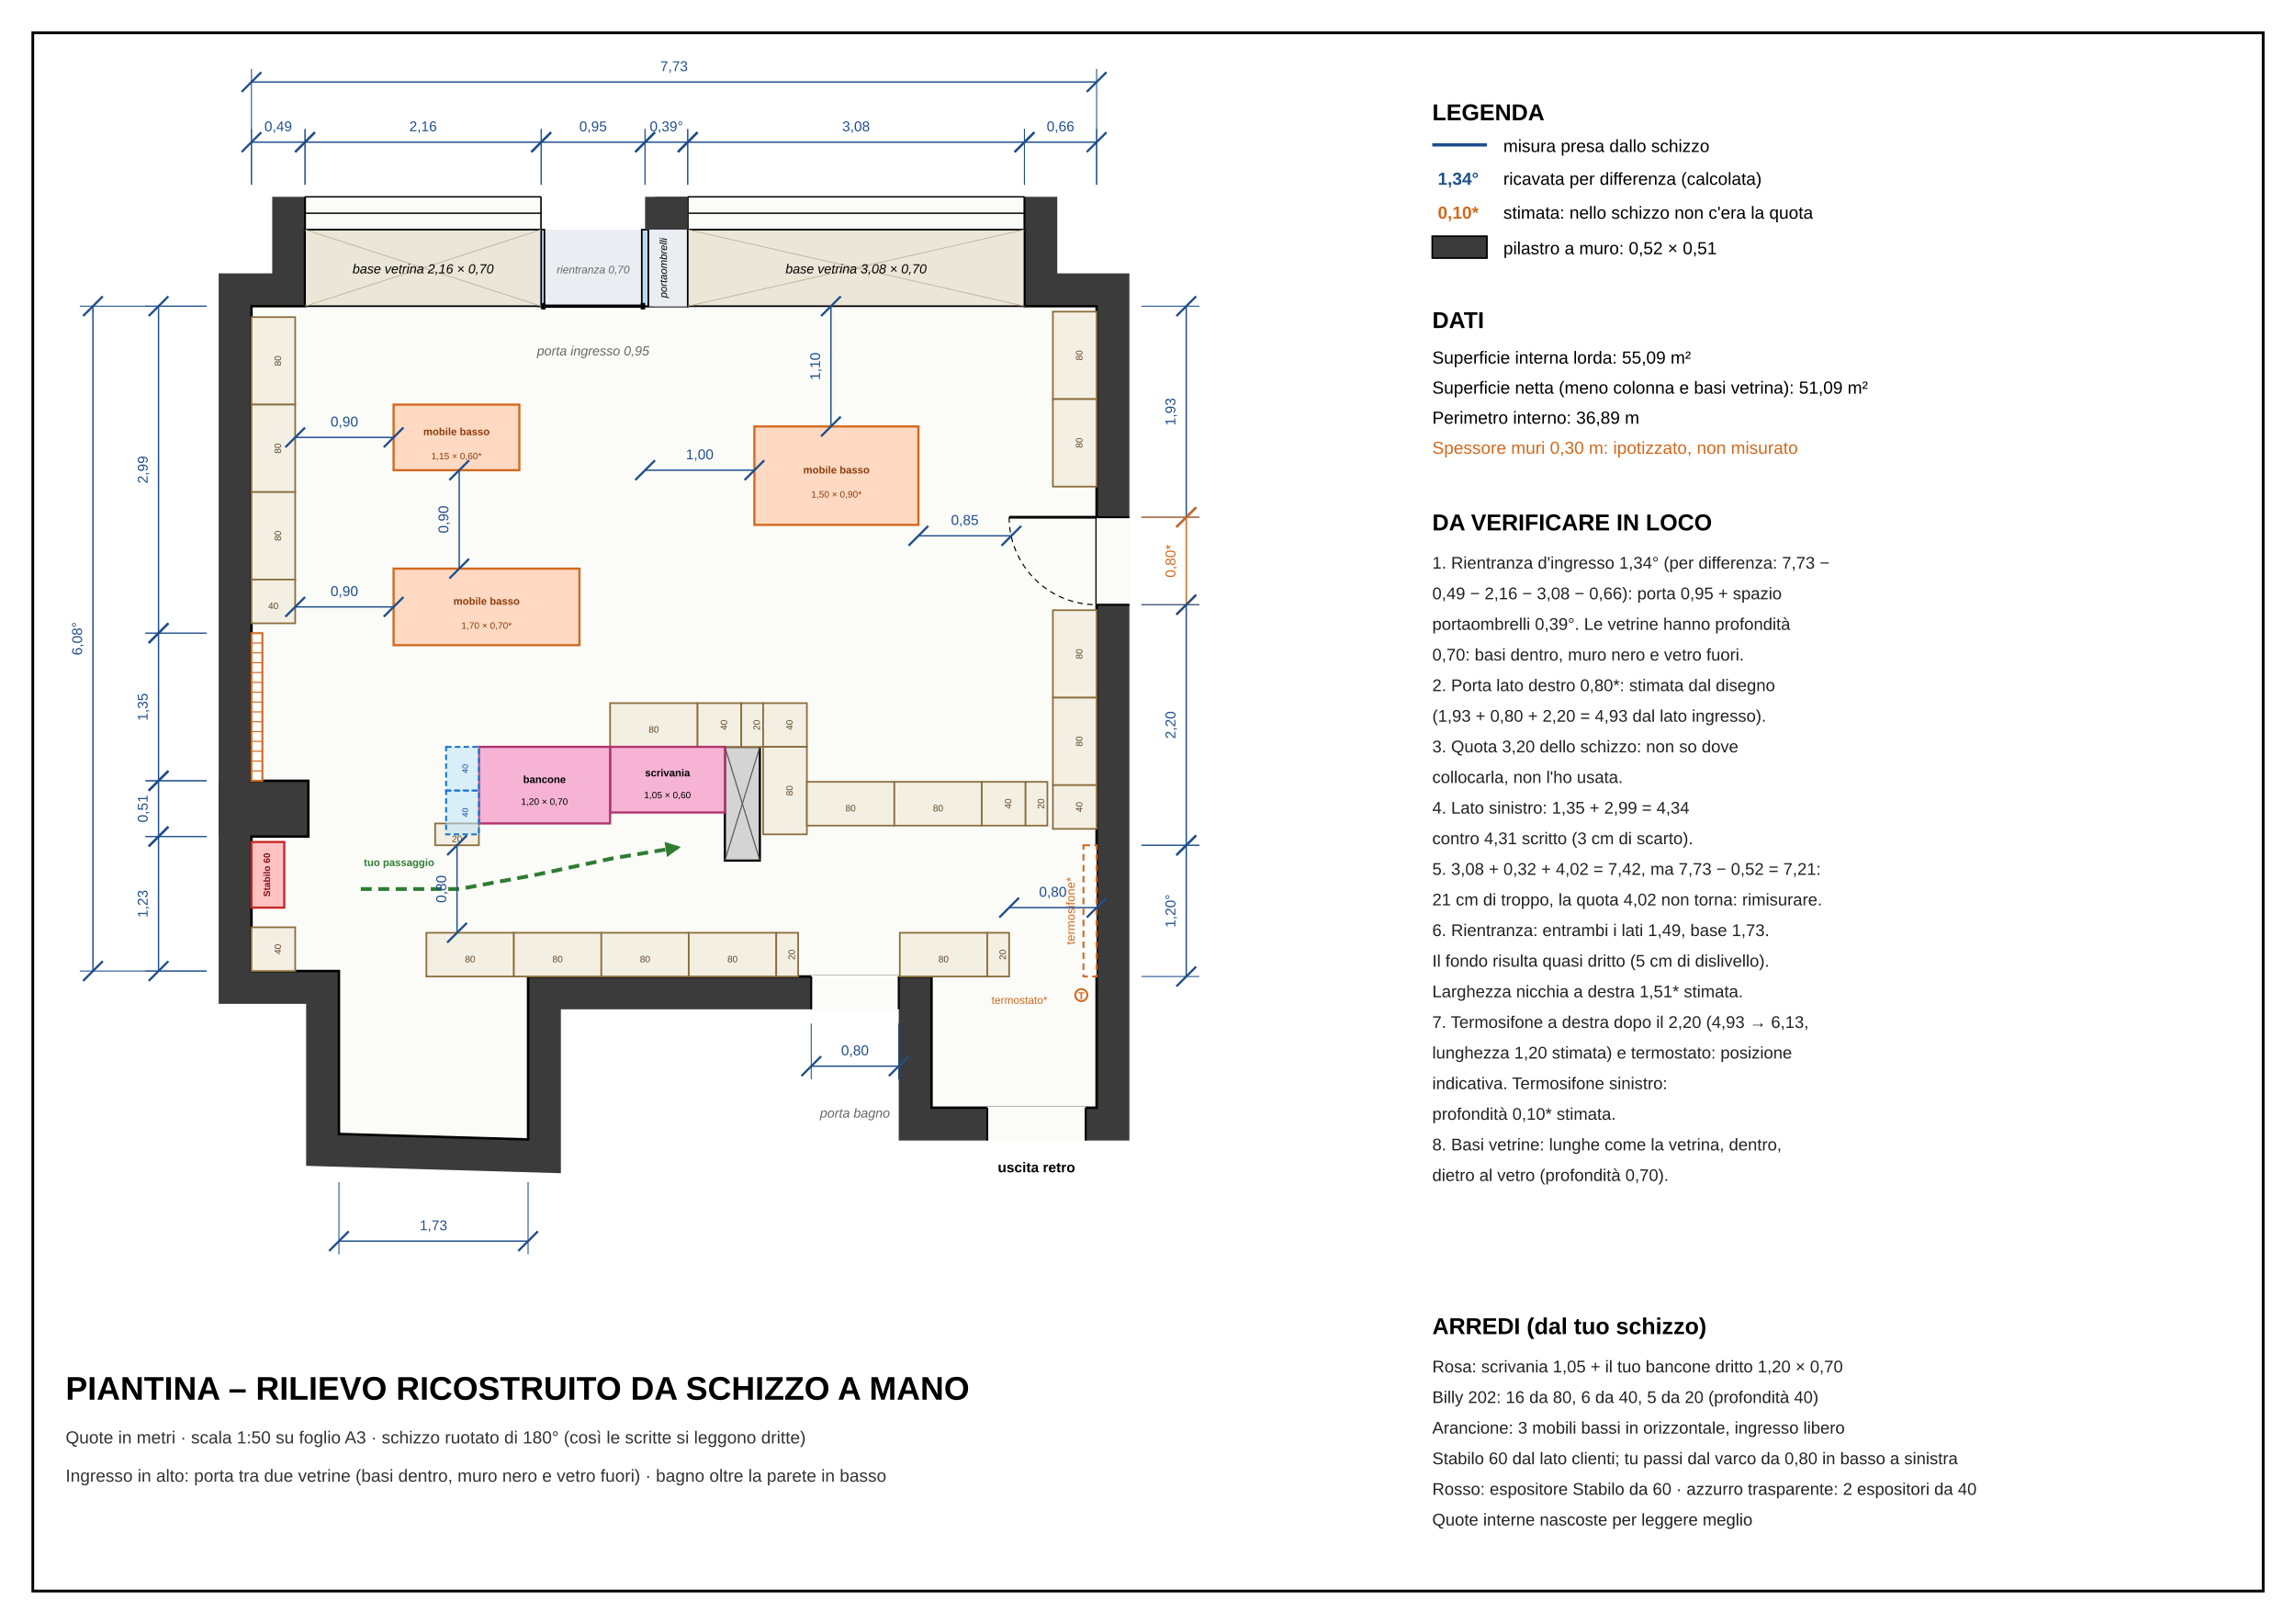
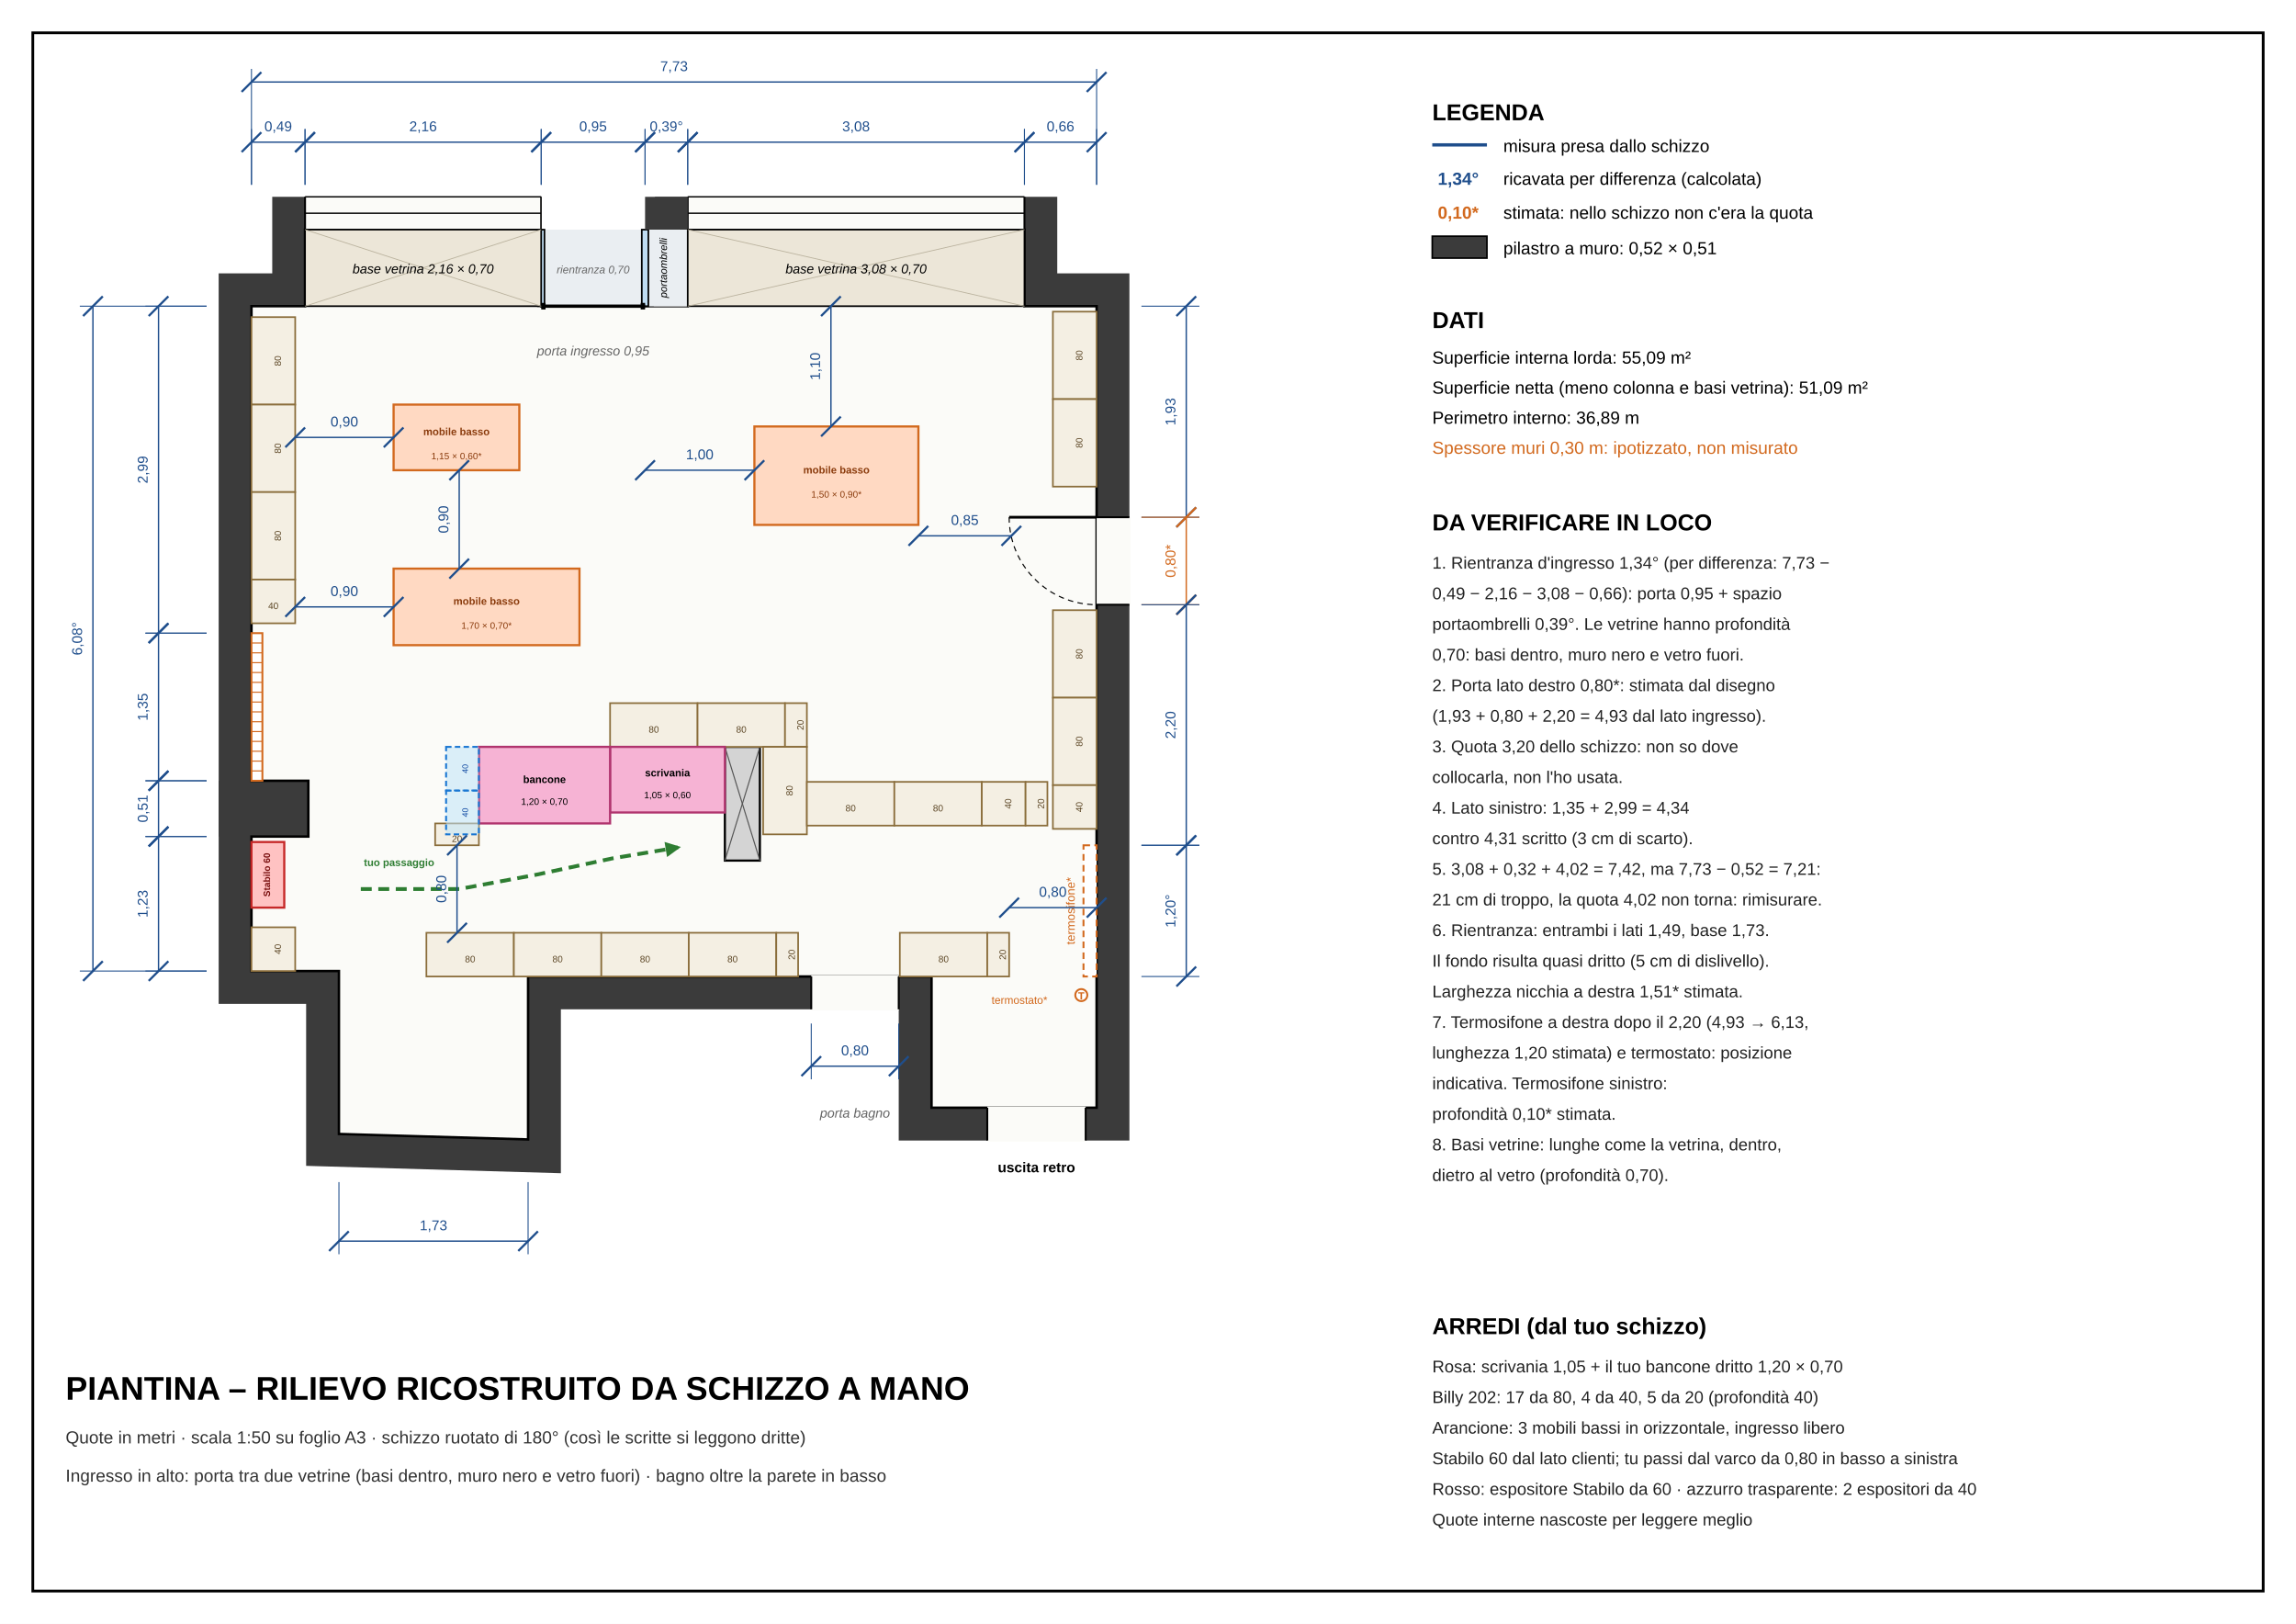
<svg xmlns="http://www.w3.org/2000/svg" width="420mm" height="297mm" viewBox="0 0 420 297" font-family="Arial, Helvetica, sans-serif">
  <defs>
    <pattern id="hatch" width="1.6" height="1.6" patternUnits="userSpaceOnUse" patternTransform="rotate(45)">
      <line x1="0" y1="0" x2="0" y2="1.6" stroke="#777" stroke-width="0.25" />
    </pattern>
  </defs>
  <rect width="420" height="297" fill="#ffffff" />
  <rect x="6" y="6" width="408" height="285" fill="none" stroke="#000" stroke-width="0.5" />
  <polygon points="46.00,56.00 55.80,56.00 55.80,42.00 99.00,42.00 99.00,56.00 125.80,56.00 125.80,42.00 187.40,42.00 187.40,56.00 200.60,56.00 200.60,202.60 170.40,202.60 170.40,178.60 96.60,178.60 96.60,208.40 62.00,207.40 62.00,177.60 46.00,177.60 46.00,153.00 56.40,153.00 56.40,142.80 46.00,142.80" fill="none" stroke="#3b3b3b" stroke-width="12.00" stroke-linejoin="miter" stroke-miterlimit="10" />
  <polygon points="46.00,56.00 55.80,56.00 55.80,42.00 99.00,42.00 99.00,56.00 125.80,56.00 125.80,42.00 187.40,42.00 187.40,56.00 200.60,56.00 200.60,202.60 170.40,202.60 170.40,178.60 96.60,178.60 96.60,208.40 62.00,207.40 62.00,177.60 46.00,177.60 46.00,153.00 56.40,153.00 56.40,142.80 46.00,142.80" fill="#fbfbf8" stroke="none" />
  <rect x="40.00" y="142.80" width="16.40" height="10.20" fill="#3b3b3b" stroke="none" stroke-width="0.25" />
  <polygon points="46.00,56.00 55.80,56.00 55.80,42.00 99.00,42.00 99.00,56.00 125.80,56.00 125.80,42.00 187.40,42.00 187.40,56.00 200.60,56.00 200.60,202.60 170.40,202.60 170.40,178.60 96.60,178.60 96.60,208.40 62.00,207.40 62.00,177.60 46.00,177.60 46.00,153.00 56.40,153.00 56.40,142.80 46.00,142.80" fill="none" stroke="#000" stroke-width="0.45" stroke-linejoin="miter" />
  <rect x="55.80" y="35.80" width="43.20" height="6.40" fill="#fbfbf8" stroke="none" stroke-width="0.25" />
  <line x1="55.80" y1="36.00" x2="55.80" y2="42.00" stroke="#000" stroke-width="0.35" />
  <line x1="99.00" y1="36.00" x2="99.00" y2="42.00" stroke="#000" stroke-width="0.35" />
  <line x1="55.80" y1="36.00" x2="99.00" y2="36.00" stroke="#000" stroke-width="0.25" />
  <line x1="55.80" y1="39.00" x2="99.00" y2="39.00" stroke="#000" stroke-width="0.25" />
  <line x1="55.80" y1="42.00" x2="99.00" y2="42.00" stroke="#000" stroke-width="0.25" />
  <rect x="125.80" y="35.80" width="61.60" height="6.40" fill="#fbfbf8" stroke="none" stroke-width="0.25" />
  <line x1="125.80" y1="36.00" x2="125.80" y2="42.00" stroke="#000" stroke-width="0.35" />
  <line x1="187.40" y1="36.00" x2="187.40" y2="42.00" stroke="#000" stroke-width="0.35" />
  <line x1="125.80" y1="36.00" x2="187.40" y2="36.00" stroke="#000" stroke-width="0.25" />
  <line x1="125.80" y1="39.00" x2="187.40" y2="39.00" stroke="#000" stroke-width="0.25" />
  <line x1="125.80" y1="42.00" x2="187.40" y2="42.00" stroke="#000" stroke-width="0.25" />
  <rect x="99.00" y="42.00" width="6.20" height="14.00" fill="#fbfbf8" stroke="none" stroke-width="0.25" />
  <rect x="99.10" y="35.80" width="6.30" height="6.30" fill="#ffffff" stroke="none" stroke-width="0.25" />
  <rect x="119.60" y="42.00" width="6.20" height="14.00" fill="#fbfbf8" stroke="none" stroke-width="0.25" />
  <rect x="99.00" y="49.80" width="26.80" height="6.20" fill="#fbfbf8" stroke="none" stroke-width="0.25" />
  <line x1="99.00" y1="50.00" x2="99.00" y2="56.00" stroke="#000" stroke-width="0.35" />
  <line x1="125.80" y1="50.00" x2="125.80" y2="56.00" stroke="#000" stroke-width="0.35" />
  <rect x="99.00" y="42.00" width="26.80" height="14.00" fill="#eaeef2" stroke="none" stroke-width="0.25" />
  <rect x="98.40" y="42.00" width="1.20" height="14.00" fill="#bfdcf2" stroke="#000" stroke-width="0.3" />
  <rect x="117.40" y="42.00" width="1.20" height="14.00" fill="#bfdcf2" stroke="#000" stroke-width="0.3" />
  <line x1="99.00" y1="56.00" x2="118.00" y2="56.00" stroke="#000" stroke-width="0.6" />
  <rect x="99.00" y="55.40" width="0.80" height="1.20" fill="#000" stroke="none" stroke-width="0.25" />
  <rect x="117.20" y="55.40" width="0.80" height="1.20" fill="#000" stroke="none" stroke-width="0.25" />
  <rect x="118.00" y="36.00" width="7.80" height="6.00" fill="#3b3b3b" stroke="none" stroke-width="0.25" />
  <rect x="200.60" y="94.60" width="6.20" height="16.00" fill="#fbfbf8" stroke="none" stroke-width="0.25" />
  <line x1="200.60" y1="94.60" x2="206.60" y2="94.60" stroke="#000" stroke-width="0.35" />
  <line x1="200.60" y1="110.60" x2="206.60" y2="110.60" stroke="#000" stroke-width="0.35" />
  <line x1="200.60" y1="94.60" x2="184.60" y2="94.60" stroke="#000" stroke-width="0.5" />
  <path d="M 184.60 94.60 A 16.00 16.00 0 0 0 200.60 110.60" fill="none" stroke="#000" stroke-width="0.2" stroke-dasharray="1 0.8" />
  <rect x="148.40" y="178.40" width="16.00" height="6.40" fill="#fbfbf8" stroke="none" stroke-width="0.25" />
  <line x1="148.40" y1="178.60" x2="148.40" y2="184.60" stroke="#000" stroke-width="0.35" />
  <line x1="164.40" y1="178.60" x2="164.40" y2="184.60" stroke="#000" stroke-width="0.35" />
  <rect x="180.60" y="202.40" width="18.00" height="6.40" fill="#fbfbf8" stroke="none" stroke-width="0.25" />
  <line x1="180.60" y1="202.60" x2="180.60" y2="208.60" stroke="#000" stroke-width="0.35" />
  <line x1="198.60" y1="202.60" x2="198.60" y2="208.60" stroke="#000" stroke-width="0.35" />
  <rect x="180.60" y="202.40" width="18.00" height="6.40" fill="none" stroke="none" stroke-width="0.25" />
  <rect x="55.80" y="42.00" width="43.20" height="14.00" fill="#ece6d8" stroke="#000" stroke-width="0.3" />
  <line x1="55.80" y1="42.00" x2="99.00" y2="56.00" stroke="#bbb39f" stroke-width="0.15" />
  <line x1="55.80" y1="56.00" x2="99.00" y2="42.00" stroke="#bbb39f" stroke-width="0.15" />
  <rect x="125.80" y="42.00" width="61.60" height="14.00" fill="#ece6d8" stroke="#000" stroke-width="0.3" />
  <line x1="125.80" y1="42.00" x2="187.40" y2="56.00" stroke="#bbb39f" stroke-width="0.15" />
  <line x1="125.80" y1="56.00" x2="187.40" y2="42.00" stroke="#bbb39f" stroke-width="0.15" />
  <rect x="132.60" y="136.60" width="6.40" height="20.80" fill="#d4d4d4" stroke="#000" stroke-width="0.4" />
  <line x1="132.60" y1="136.60" x2="139.00" y2="157.40" stroke="#555" stroke-width="0.2" />
  <line x1="139.00" y1="136.60" x2="132.60" y2="157.40" stroke="#555" stroke-width="0.2" />
  <rect x="46.00" y="115.80" width="2.00" height="27.00" fill="#fff" stroke="#d2691e" stroke-width="0.35" />
  <line x1="46.00" y1="117.60" x2="48.00" y2="117.60" stroke="#d2691e" stroke-width="0.2" />
  <line x1="46.00" y1="119.40" x2="48.00" y2="119.40" stroke="#d2691e" stroke-width="0.2" />
  <line x1="46.00" y1="121.20" x2="48.00" y2="121.20" stroke="#d2691e" stroke-width="0.2" />
  <line x1="46.00" y1="123.00" x2="48.00" y2="123.00" stroke="#d2691e" stroke-width="0.2" />
  <line x1="46.00" y1="124.80" x2="48.00" y2="124.80" stroke="#d2691e" stroke-width="0.2" />
  <line x1="46.00" y1="126.60" x2="48.00" y2="126.60" stroke="#d2691e" stroke-width="0.2" />
  <line x1="46.00" y1="128.40" x2="48.00" y2="128.40" stroke="#d2691e" stroke-width="0.2" />
  <line x1="46.00" y1="130.20" x2="48.00" y2="130.20" stroke="#d2691e" stroke-width="0.2" />
  <line x1="46.00" y1="132.00" x2="48.00" y2="132.00" stroke="#d2691e" stroke-width="0.2" />
  <line x1="46.00" y1="133.80" x2="48.00" y2="133.80" stroke="#d2691e" stroke-width="0.2" />
  <line x1="46.00" y1="135.60" x2="48.00" y2="135.60" stroke="#d2691e" stroke-width="0.2" />
  <line x1="46.00" y1="137.40" x2="48.00" y2="137.40" stroke="#d2691e" stroke-width="0.2" />
  <line x1="46.00" y1="139.20" x2="48.00" y2="139.20" stroke="#d2691e" stroke-width="0.2" />
  <line x1="46.00" y1="141.00" x2="48.00" y2="141.00" stroke="#d2691e" stroke-width="0.2" />
  <rect x="198.20" y="154.60" width="2.40" height="24.00" fill="#fff" stroke="#d2691e" stroke-width="0.35" stroke-dasharray="1.2 0.8" />
  <text x="196.60" y="166.60" font-size="2.2" fill="#d2691e" text-anchor="middle" font-weight="normal" font-style="normal" transform="rotate(-90 196.60 166.60)">termosifone*</text>
  <circle cx="197.80" cy="182.00" r="1.1" fill="#fff" stroke="#d2691e" stroke-width="0.35" />
  <text x="197.80" y="182.80" font-size="1.9" fill="#d2691e" text-anchor="middle" font-weight="bold">T</text>
  <text x="191.60" y="183.60" font-size="2.0" fill="#d2691e" text-anchor="end" font-weight="normal" font-style="normal">termostato*</text>
  <text x="77.40" y="50.00" font-size="2.4" fill="#000" text-anchor="middle" font-weight="normal" font-style="italic">base vetrina 2,16 × 0,70</text>
  <text x="156.60" y="50.00" font-size="2.4" fill="#000" text-anchor="middle" font-weight="normal" font-style="italic">base vetrina 3,08 × 0,70</text>
  <text x="108.50" y="65.00" font-size="2.4" fill="#666666" text-anchor="middle" font-weight="normal" font-style="italic">porta ingresso 0,95</text>
  <text x="108.50" y="50.00" font-size="2.0" fill="#666666" text-anchor="middle" font-weight="normal" font-style="italic">rientranza 0,70</text>
  <text x="122.00" y="49.00" font-size="1.9" fill="#000" text-anchor="middle" font-weight="normal" font-style="italic" transform="rotate(-90 122.00 49.00)">portaombrelli</text>
  <text x="156.40" y="204.40" font-size="2.4" fill="#666666" text-anchor="middle" font-weight="normal" font-style="italic">porta bagno</text>
  <text x="189.60" y="214.40" font-size="2.6" fill="#000" text-anchor="middle" font-weight="bold" font-style="normal">uscita retro</text>
  <rect x="46.00" y="58.00" width="8.00" height="16.00" fill="#f4efe3" stroke="#8a6d3b" stroke-width="0.3" />
  <text x="51.40" y="66.00" font-size="1.7" fill="#5b4524" text-anchor="middle" font-weight="normal" font-style="normal" transform="rotate(-90 51.40 66.00)">80</text>
  <rect x="46.00" y="74.00" width="8.00" height="16.00" fill="#f4efe3" stroke="#8a6d3b" stroke-width="0.3" />
  <text x="51.40" y="82.00" font-size="1.7" fill="#5b4524" text-anchor="middle" font-weight="normal" font-style="normal" transform="rotate(-90 51.40 82.00)">80</text>
  <rect x="46.00" y="90.00" width="8.00" height="16.00" fill="#f4efe3" stroke="#8a6d3b" stroke-width="0.3" />
  <text x="51.40" y="98.00" font-size="1.7" fill="#5b4524" text-anchor="middle" font-weight="normal" font-style="normal" transform="rotate(-90 51.40 98.00)">80</text>
  <rect x="46.00" y="106.00" width="8.00" height="8.00" fill="#f4efe3" stroke="#8a6d3b" stroke-width="0.3" />
  <text x="50.00" y="111.40" font-size="1.7" fill="#5b4524" text-anchor="middle" font-weight="normal" font-style="normal">40</text>
  <rect x="46.00" y="169.60" width="8.00" height="8.00" fill="#f4efe3" stroke="#8a6d3b" stroke-width="0.3" />
  <text x="51.40" y="173.60" font-size="1.7" fill="#5b4524" text-anchor="middle" font-weight="normal" font-style="normal" transform="rotate(-90 51.40 173.60)">40</text>
  <rect x="78.00" y="170.60" width="16.00" height="8.00" fill="#f4efe3" stroke="#8a6d3b" stroke-width="0.3" />
  <text x="86.00" y="176.00" font-size="1.7" fill="#5b4524" text-anchor="middle" font-weight="normal" font-style="normal">80</text>
  <rect x="94.00" y="170.60" width="16.00" height="8.00" fill="#f4efe3" stroke="#8a6d3b" stroke-width="0.3" />
  <text x="102.00" y="176.00" font-size="1.7" fill="#5b4524" text-anchor="middle" font-weight="normal" font-style="normal">80</text>
  <rect x="110.00" y="170.60" width="16.00" height="8.00" fill="#f4efe3" stroke="#8a6d3b" stroke-width="0.3" />
  <text x="118.00" y="176.00" font-size="1.7" fill="#5b4524" text-anchor="middle" font-weight="normal" font-style="normal">80</text>
  <rect x="126.00" y="170.60" width="16.00" height="8.00" fill="#f4efe3" stroke="#8a6d3b" stroke-width="0.3" />
  <text x="134.00" y="176.00" font-size="1.7" fill="#5b4524" text-anchor="middle" font-weight="normal" font-style="normal">80</text>
  <rect x="142.00" y="170.60" width="4.00" height="8.00" fill="#f4efe3" stroke="#8a6d3b" stroke-width="0.3" />
  <text x="145.40" y="174.60" font-size="1.7" fill="#5b4524" text-anchor="middle" font-weight="normal" font-style="normal" transform="rotate(-90 145.40 174.60)">20</text>
  <rect x="164.60" y="170.60" width="16.00" height="8.00" fill="#f4efe3" stroke="#8a6d3b" stroke-width="0.3" />
  <text x="172.60" y="176.00" font-size="1.7" fill="#5b4524" text-anchor="middle" font-weight="normal" font-style="normal">80</text>
  <rect x="180.60" y="170.60" width="4.00" height="8.00" fill="#f4efe3" stroke="#8a6d3b" stroke-width="0.3" />
  <text x="184.00" y="174.60" font-size="1.7" fill="#5b4524" text-anchor="middle" font-weight="normal" font-style="normal" transform="rotate(-90 184.00 174.60)">20</text>
  <line x1="184.60" y1="166.00" x2="200.60" y2="166.00" stroke="#1f4e8c" stroke-width="0.25" />
  <line x1="182.80" y1="167.80" x2="186.40" y2="164.20" stroke="#1f4e8c" stroke-width="0.4" />
  <line x1="198.80" y1="167.80" x2="202.40" y2="164.20" stroke="#1f4e8c" stroke-width="0.4" />
  <text x="192.60" y="164.00" font-size="2.6" fill="#1f4e8c" text-anchor="middle" font-weight="normal" font-style="normal">0,80</text>
  <rect x="192.60" y="57.00" width="8.00" height="16.00" fill="#f4efe3" stroke="#8a6d3b" stroke-width="0.3" />
  <text x="198.00" y="65.00" font-size="1.7" fill="#5b4524" text-anchor="middle" font-weight="normal" font-style="normal" transform="rotate(-90 198.00 65.00)">80</text>
  <rect x="192.60" y="73.00" width="8.00" height="16.00" fill="#f4efe3" stroke="#8a6d3b" stroke-width="0.3" />
  <text x="198.00" y="81.00" font-size="1.7" fill="#5b4524" text-anchor="middle" font-weight="normal" font-style="normal" transform="rotate(-90 198.00 81.00)">80</text>
  <rect x="192.60" y="111.60" width="8.00" height="16.00" fill="#f4efe3" stroke="#8a6d3b" stroke-width="0.3" />
  <text x="198.00" y="119.60" font-size="1.7" fill="#5b4524" text-anchor="middle" font-weight="normal" font-style="normal" transform="rotate(-90 198.00 119.60)">80</text>
  <rect x="192.60" y="127.60" width="8.00" height="16.00" fill="#f4efe3" stroke="#8a6d3b" stroke-width="0.3" />
  <text x="198.00" y="135.60" font-size="1.7" fill="#5b4524" text-anchor="middle" font-weight="normal" font-style="normal" transform="rotate(-90 198.00 135.60)">80</text>
  <rect x="192.60" y="143.60" width="8.00" height="8.00" fill="#f4efe3" stroke="#8a6d3b" stroke-width="0.3" />
  <text x="198.00" y="147.60" font-size="1.7" fill="#5b4524" text-anchor="middle" font-weight="normal" font-style="normal" transform="rotate(-90 198.00 147.60)">40</text>
  <rect x="111.60" y="128.60" width="16.00" height="8.00" fill="#f4efe3" stroke="#8a6d3b" stroke-width="0.3" />
  <text x="119.60" y="134.00" font-size="1.7" fill="#5b4524" text-anchor="middle" font-weight="normal" font-style="normal">80</text>
-   <rect x="127.60" y="128.60" width="8.00" height="8.00" fill="#f4efe3" stroke="#8a6d3b" stroke-width="0.3" />
-   <text x="133.00" y="132.60" font-size="1.7" fill="#5b4524" text-anchor="middle" font-weight="normal" font-style="normal" transform="rotate(-90 133.00 132.60)">40</text>
-   <rect x="135.60" y="128.60" width="4.00" height="8.00" fill="#f4efe3" stroke="#8a6d3b" stroke-width="0.3" />
-   <text x="139.00" y="132.60" font-size="1.7" fill="#5b4524" text-anchor="middle" font-weight="normal" font-style="normal" transform="rotate(-90 139.00 132.60)">20</text>
-   <rect x="139.60" y="128.60" width="8.00" height="8.00" fill="#f4efe3" stroke="#8a6d3b" stroke-width="0.3" />
-   <text x="145.00" y="132.60" font-size="1.7" fill="#5b4524" text-anchor="middle" font-weight="normal" font-style="normal" transform="rotate(-90 145.00 132.60)">40</text>
+   <rect x="127.60" y="128.60" width="16.00" height="8.00" fill="#f4efe3" stroke="#8a6d3b" stroke-width="0.3" />
+   <text x="135.60" y="134.00" font-size="1.7" fill="#5b4524" text-anchor="middle" font-weight="normal" font-style="normal">80</text>
+   <rect x="143.60" y="128.60" width="4.00" height="8.00" fill="#f4efe3" stroke="#8a6d3b" stroke-width="0.3" />
+   <text x="147.00" y="132.60" font-size="1.7" fill="#5b4524" text-anchor="middle" font-weight="normal" font-style="normal" transform="rotate(-90 147.00 132.60)">20</text>
  <rect x="139.60" y="136.60" width="8.00" height="16.00" fill="#f4efe3" stroke="#8a6d3b" stroke-width="0.3" />
  <text x="145.00" y="144.60" font-size="1.7" fill="#5b4524" text-anchor="middle" font-weight="normal" font-style="normal" transform="rotate(-90 145.00 144.60)">80</text>
  <rect x="147.60" y="143.00" width="16.00" height="8.00" fill="#f4efe3" stroke="#8a6d3b" stroke-width="0.3" />
  <text x="155.60" y="148.40" font-size="1.7" fill="#5b4524" text-anchor="middle" font-weight="normal" font-style="normal">80</text>
  <rect x="163.60" y="143.00" width="16.00" height="8.00" fill="#f4efe3" stroke="#8a6d3b" stroke-width="0.3" />
  <text x="171.60" y="148.40" font-size="1.7" fill="#5b4524" text-anchor="middle" font-weight="normal" font-style="normal">80</text>
  <rect x="179.60" y="143.00" width="8.00" height="8.00" fill="#f4efe3" stroke="#8a6d3b" stroke-width="0.3" />
  <text x="185.00" y="147.00" font-size="1.7" fill="#5b4524" text-anchor="middle" font-weight="normal" font-style="normal" transform="rotate(-90 185.00 147.00)">40</text>
  <rect x="187.60" y="143.00" width="4.00" height="8.00" fill="#f4efe3" stroke="#8a6d3b" stroke-width="0.3" />
  <text x="191.00" y="147.00" font-size="1.7" fill="#5b4524" text-anchor="middle" font-weight="normal" font-style="normal" transform="rotate(-90 191.00 147.00)">20</text>
  <rect x="111.60" y="136.60" width="21.00" height="12.00" fill="#f6b3d4" stroke="#b0346e" stroke-width="0.4" />
  <text x="122.10" y="142.00" font-size="1.9" fill="#000" text-anchor="middle" font-weight="bold" font-style="normal">scrivania</text>
  <text x="122.10" y="146.00" font-size="1.7" fill="#000" text-anchor="middle" font-weight="normal" font-style="normal">1,05 × 0,60</text>
  <rect x="87.60" y="136.60" width="24.00" height="14.00" fill="#f6b3d4" stroke="#b0346e" stroke-width="0.4" />
  <text x="99.60" y="143.20" font-size="1.9" fill="#000" text-anchor="middle" font-weight="bold" font-style="normal">bancone</text>
  <text x="99.60" y="147.20" font-size="1.7" fill="#000" text-anchor="middle" font-weight="normal" font-style="normal">1,20 × 0,70</text>
  <rect x="79.60" y="150.60" width="8.00" height="4.00" fill="#f4efe3" stroke="#8a6d3b" stroke-width="0.3" />
  <text x="83.60" y="154.00" font-size="1.7" fill="#5b4524" text-anchor="middle" font-weight="normal" font-style="normal">20</text>
  <rect x="81.60" y="136.60" width="6.00" height="8.00" fill="#bfe3f7" fill-opacity="0.55" stroke="#1976d2" stroke-width="0.35" stroke-dasharray="1 0.6" />
  <text x="85.60" y="140.60" font-size="1.5" fill="#0d47a1" text-anchor="middle" font-weight="normal" font-style="normal" transform="rotate(-90 85.60 140.60)">40</text>
  <rect x="81.60" y="144.60" width="6.00" height="8.00" fill="#bfe3f7" fill-opacity="0.55" stroke="#1976d2" stroke-width="0.35" stroke-dasharray="1 0.6" />
  <text x="85.60" y="148.60" font-size="1.5" fill="#0d47a1" text-anchor="middle" font-weight="normal" font-style="normal" transform="rotate(-90 85.60 148.60)">40</text>
  <defs>
    <marker id="arw" markerWidth="4" markerHeight="4" refX="3.2" refY="2" orient="auto">
      <path d="M0,0 L4,2 L0,4 z" fill="#2e7d32" />
    </marker>
  </defs>
  <polyline points="66.00,162.60 84.00,162.60 98.00,160.00 112.00,157.00 124.00,155.00" fill="none" stroke="#2e7d32" stroke-width="0.7" stroke-dasharray="2 1.2" marker-end="url(#arw)" />
  <text x="73.00" y="158.40" font-size="1.9" fill="#2e7d32" text-anchor="middle" font-weight="bold" font-style="normal">tuo passaggio</text>
  <line x1="83.60" y1="154.60" x2="83.60" y2="170.60" stroke="#1f4e8c" stroke-width="0.25" />
  <line x1="81.80" y1="156.40" x2="85.40" y2="152.80" stroke="#1f4e8c" stroke-width="0.4" />
  <line x1="81.80" y1="172.40" x2="85.40" y2="168.80" stroke="#1f4e8c" stroke-width="0.4" />
  <text x="81.60" y="162.60" font-size="2.6" fill="#1f4e8c" text-anchor="middle" font-weight="normal" font-style="normal" transform="rotate(-90 81.60 162.60)">0,80</text>
  <rect x="72.00" y="74.00" width="23.00" height="12.00" fill="#ffd9c2" stroke="#d2691e" stroke-width="0.4" />
  <text x="83.50" y="79.60" font-size="1.9" fill="#8a3b0c" text-anchor="middle" font-weight="bold" font-style="normal">mobile basso</text>
  <text x="83.50" y="84.00" font-size="1.7" fill="#8a3b0c" text-anchor="middle" font-weight="normal" font-style="normal">1,15 × 0,60*</text>
  <rect x="72.00" y="104.00" width="34.00" height="14.00" fill="#ffd9c2" stroke="#d2691e" stroke-width="0.4" />
  <text x="89.00" y="110.60" font-size="1.9" fill="#8a3b0c" text-anchor="middle" font-weight="bold" font-style="normal">mobile basso</text>
  <text x="89.00" y="115.00" font-size="1.7" fill="#8a3b0c" text-anchor="middle" font-weight="normal" font-style="normal">1,70 × 0,70*</text>
  <rect x="138.00" y="78.00" width="30.00" height="18.00" fill="#ffd9c2" stroke="#d2691e" stroke-width="0.4" />
  <text x="153.00" y="86.60" font-size="1.9" fill="#8a3b0c" text-anchor="middle" font-weight="bold" font-style="normal">mobile basso</text>
  <text x="153.00" y="91.00" font-size="1.7" fill="#8a3b0c" text-anchor="middle" font-weight="normal" font-style="normal">1,50 × 0,90*</text>
  <line x1="54.00" y1="80.00" x2="72.00" y2="80.00" stroke="#1f4e8c" stroke-width="0.25" />
  <line x1="52.20" y1="81.80" x2="55.80" y2="78.20" stroke="#1f4e8c" stroke-width="0.4" />
  <line x1="70.20" y1="81.80" x2="73.80" y2="78.20" stroke="#1f4e8c" stroke-width="0.4" />
  <text x="63.00" y="78.00" font-size="2.6" fill="#1f4e8c" text-anchor="middle" font-weight="normal" font-style="normal">0,90</text>
  <line x1="84.00" y1="86.00" x2="84.00" y2="104.00" stroke="#1f4e8c" stroke-width="0.25" />
  <line x1="82.20" y1="87.80" x2="85.80" y2="84.20" stroke="#1f4e8c" stroke-width="0.4" />
  <line x1="82.20" y1="105.80" x2="85.80" y2="102.20" stroke="#1f4e8c" stroke-width="0.4" />
  <text x="82.00" y="95.00" font-size="2.6" fill="#1f4e8c" text-anchor="middle" font-weight="normal" font-style="normal" transform="rotate(-90 82.00 95.00)">0,90</text>
  <line x1="54.00" y1="111.00" x2="72.00" y2="111.00" stroke="#1f4e8c" stroke-width="0.25" />
  <line x1="52.20" y1="112.80" x2="55.80" y2="109.20" stroke="#1f4e8c" stroke-width="0.4" />
  <line x1="70.20" y1="112.80" x2="73.80" y2="109.20" stroke="#1f4e8c" stroke-width="0.4" />
  <text x="63.00" y="109.00" font-size="2.6" fill="#1f4e8c" text-anchor="middle" font-weight="normal" font-style="normal">0,90</text>
  <line x1="168.00" y1="98.00" x2="185.00" y2="98.00" stroke="#1f4e8c" stroke-width="0.25" />
  <line x1="166.20" y1="99.80" x2="169.80" y2="96.20" stroke="#1f4e8c" stroke-width="0.4" />
  <line x1="183.20" y1="99.80" x2="186.80" y2="96.20" stroke="#1f4e8c" stroke-width="0.4" />
  <text x="176.50" y="96.00" font-size="2.6" fill="#1f4e8c" text-anchor="middle" font-weight="normal" font-style="normal">0,85</text>
  <line x1="152.00" y1="56.00" x2="152.00" y2="78.00" stroke="#1f4e8c" stroke-width="0.25" />
  <line x1="150.20" y1="57.80" x2="153.80" y2="54.20" stroke="#1f4e8c" stroke-width="0.4" />
  <line x1="150.20" y1="79.80" x2="153.80" y2="76.20" stroke="#1f4e8c" stroke-width="0.4" />
  <text x="150.00" y="67.00" font-size="2.6" fill="#1f4e8c" text-anchor="middle" font-weight="normal" font-style="normal" transform="rotate(-90 150.00 67.00)">1,10</text>
  <line x1="118.00" y1="86.00" x2="138.00" y2="86.00" stroke="#1f4e8c" stroke-width="0.25" />
  <line x1="116.20" y1="87.80" x2="119.80" y2="84.20" stroke="#1f4e8c" stroke-width="0.4" />
  <line x1="136.20" y1="87.80" x2="139.80" y2="84.20" stroke="#1f4e8c" stroke-width="0.4" />
  <text x="128.00" y="84.00" font-size="2.6" fill="#1f4e8c" text-anchor="middle" font-weight="normal" font-style="normal">1,00</text>
  <rect x="46.00" y="154.00" width="6.00" height="12.00" fill="#ffc2c2" stroke="#c62828" stroke-width="0.4" />
  <text x="49.40" y="160.00" font-size="1.7" fill="#7a1010" text-anchor="middle" font-weight="bold" font-style="normal" transform="rotate(-90 49.40 160.00)">Stabilo 60</text>
  <line x1="46.00" y1="33.80" x2="46.00" y2="23.60" stroke="#1f4e8c" stroke-width="0.18" />
  <line x1="55.80" y1="33.80" x2="55.80" y2="23.60" stroke="#1f4e8c" stroke-width="0.18" />
  <line x1="46.00" y1="26.00" x2="55.80" y2="26.00" stroke="#1f4e8c" stroke-width="0.25" />
  <line x1="44.20" y1="27.80" x2="47.80" y2="24.20" stroke="#1f4e8c" stroke-width="0.4" />
  <line x1="54.00" y1="27.80" x2="57.60" y2="24.20" stroke="#1f4e8c" stroke-width="0.4" />
  <text x="50.90" y="24.00" font-size="2.6" fill="#1f4e8c" text-anchor="middle" font-weight="normal" font-style="normal">0,49</text>
  <line x1="55.80" y1="33.80" x2="55.80" y2="23.60" stroke="#1f4e8c" stroke-width="0.18" />
  <line x1="99.00" y1="33.80" x2="99.00" y2="23.60" stroke="#1f4e8c" stroke-width="0.18" />
  <line x1="55.80" y1="26.00" x2="99.00" y2="26.00" stroke="#1f4e8c" stroke-width="0.25" />
  <line x1="54.00" y1="27.80" x2="57.60" y2="24.20" stroke="#1f4e8c" stroke-width="0.4" />
  <line x1="97.20" y1="27.80" x2="100.80" y2="24.20" stroke="#1f4e8c" stroke-width="0.4" />
  <text x="77.40" y="24.00" font-size="2.6" fill="#1f4e8c" text-anchor="middle" font-weight="normal" font-style="normal">2,16</text>
  <line x1="99.00" y1="33.80" x2="99.00" y2="23.60" stroke="#1f4e8c" stroke-width="0.18" />
  <line x1="118.00" y1="33.80" x2="118.00" y2="23.60" stroke="#1f4e8c" stroke-width="0.18" />
  <line x1="99.00" y1="26.00" x2="118.00" y2="26.00" stroke="#1f4e8c" stroke-width="0.25" />
  <line x1="97.20" y1="27.80" x2="100.80" y2="24.20" stroke="#1f4e8c" stroke-width="0.4" />
  <line x1="116.20" y1="27.80" x2="119.80" y2="24.20" stroke="#1f4e8c" stroke-width="0.4" />
  <text x="108.50" y="24.00" font-size="2.6" fill="#1f4e8c" text-anchor="middle" font-weight="normal" font-style="normal">0,95</text>
  <line x1="118.00" y1="33.80" x2="118.00" y2="23.60" stroke="#1f4e8c" stroke-width="0.18" />
  <line x1="125.80" y1="33.80" x2="125.80" y2="23.60" stroke="#1f4e8c" stroke-width="0.18" />
  <line x1="118.00" y1="26.00" x2="125.80" y2="26.00" stroke="#1f4e8c" stroke-width="0.25" />
  <line x1="116.20" y1="27.80" x2="119.80" y2="24.20" stroke="#1f4e8c" stroke-width="0.4" />
  <line x1="124.00" y1="27.80" x2="127.60" y2="24.20" stroke="#1f4e8c" stroke-width="0.4" />
  <text x="121.90" y="24.00" font-size="2.6" fill="#1f4e8c" text-anchor="middle" font-weight="normal" font-style="normal">0,39°</text>
  <line x1="125.80" y1="33.80" x2="125.80" y2="23.60" stroke="#1f4e8c" stroke-width="0.18" />
  <line x1="187.40" y1="33.80" x2="187.40" y2="23.60" stroke="#1f4e8c" stroke-width="0.18" />
  <line x1="125.80" y1="26.00" x2="187.40" y2="26.00" stroke="#1f4e8c" stroke-width="0.25" />
  <line x1="124.00" y1="27.80" x2="127.60" y2="24.20" stroke="#1f4e8c" stroke-width="0.4" />
  <line x1="185.60" y1="27.80" x2="189.20" y2="24.20" stroke="#1f4e8c" stroke-width="0.4" />
  <text x="156.60" y="24.00" font-size="2.6" fill="#1f4e8c" text-anchor="middle" font-weight="normal" font-style="normal">3,08</text>
  <line x1="187.40" y1="33.80" x2="187.40" y2="23.60" stroke="#1f4e8c" stroke-width="0.18" />
  <line x1="200.60" y1="33.80" x2="200.60" y2="23.60" stroke="#1f4e8c" stroke-width="0.18" />
  <line x1="187.40" y1="26.00" x2="200.60" y2="26.00" stroke="#1f4e8c" stroke-width="0.25" />
  <line x1="185.60" y1="27.80" x2="189.20" y2="24.20" stroke="#1f4e8c" stroke-width="0.4" />
  <line x1="198.80" y1="27.80" x2="202.40" y2="24.20" stroke="#1f4e8c" stroke-width="0.4" />
  <text x="194.00" y="24.00" font-size="2.6" fill="#1f4e8c" text-anchor="middle" font-weight="normal" font-style="normal">0,66</text>
  <line x1="46.00" y1="33.80" x2="46.00" y2="12.60" stroke="#1f4e8c" stroke-width="0.18" />
  <line x1="200.60" y1="33.80" x2="200.60" y2="12.60" stroke="#1f4e8c" stroke-width="0.18" />
  <line x1="46.00" y1="15.00" x2="200.60" y2="15.00" stroke="#1f4e8c" stroke-width="0.25" />
  <line x1="44.20" y1="16.80" x2="47.80" y2="13.20" stroke="#1f4e8c" stroke-width="0.4" />
  <line x1="198.80" y1="16.80" x2="202.40" y2="13.20" stroke="#1f4e8c" stroke-width="0.4" />
  <text x="123.30" y="13.00" font-size="2.6" fill="#1f4e8c" text-anchor="middle" font-weight="normal" font-style="normal">7,73</text>
  <line x1="208.80" y1="56.00" x2="219.40" y2="56.00" stroke="#1f4e8c" stroke-width="0.18" />
  <line x1="208.80" y1="94.60" x2="219.40" y2="94.60" stroke="#1f4e8c" stroke-width="0.18" />
  <line x1="217.00" y1="56.00" x2="217.00" y2="94.60" stroke="#1f4e8c" stroke-width="0.25" />
  <line x1="215.20" y1="57.80" x2="218.80" y2="54.20" stroke="#1f4e8c" stroke-width="0.4" />
  <line x1="215.20" y1="96.40" x2="218.80" y2="92.80" stroke="#1f4e8c" stroke-width="0.4" />
  <text x="215.00" y="75.30" font-size="2.6" fill="#1f4e8c" text-anchor="middle" font-weight="normal" font-style="normal" transform="rotate(-90 215.00 75.30)">1,93</text>
  <line x1="208.80" y1="94.60" x2="219.40" y2="94.60" stroke="#d2691e" stroke-width="0.18" />
  <line x1="208.80" y1="110.60" x2="219.40" y2="110.60" stroke="#d2691e" stroke-width="0.18" />
  <line x1="217.00" y1="94.60" x2="217.00" y2="110.60" stroke="#d2691e" stroke-width="0.25" />
  <line x1="215.20" y1="96.40" x2="218.80" y2="92.80" stroke="#d2691e" stroke-width="0.4" />
  <line x1="215.20" y1="112.40" x2="218.80" y2="108.80" stroke="#d2691e" stroke-width="0.4" />
  <text x="215.00" y="102.60" font-size="2.6" fill="#d2691e" text-anchor="middle" font-weight="normal" font-style="normal" transform="rotate(-90 215.00 102.60)">0,80*</text>
  <line x1="208.80" y1="110.60" x2="219.40" y2="110.60" stroke="#1f4e8c" stroke-width="0.18" />
  <line x1="208.80" y1="154.60" x2="219.40" y2="154.60" stroke="#1f4e8c" stroke-width="0.18" />
  <line x1="217.00" y1="110.60" x2="217.00" y2="154.60" stroke="#1f4e8c" stroke-width="0.25" />
  <line x1="215.20" y1="112.40" x2="218.80" y2="108.80" stroke="#1f4e8c" stroke-width="0.4" />
  <line x1="215.20" y1="156.40" x2="218.80" y2="152.80" stroke="#1f4e8c" stroke-width="0.4" />
  <text x="215.00" y="132.60" font-size="2.6" fill="#1f4e8c" text-anchor="middle" font-weight="normal" font-style="normal" transform="rotate(-90 215.00 132.60)">2,20</text>
  <line x1="208.80" y1="154.60" x2="219.40" y2="154.60" stroke="#1f4e8c" stroke-width="0.18" />
  <line x1="208.80" y1="178.60" x2="219.40" y2="178.60" stroke="#1f4e8c" stroke-width="0.18" />
  <line x1="217.00" y1="154.60" x2="217.00" y2="178.60" stroke="#1f4e8c" stroke-width="0.25" />
  <line x1="215.20" y1="156.40" x2="218.80" y2="152.80" stroke="#1f4e8c" stroke-width="0.4" />
  <line x1="215.20" y1="180.40" x2="218.80" y2="176.80" stroke="#1f4e8c" stroke-width="0.4" />
  <text x="215.00" y="166.60" font-size="2.6" fill="#1f4e8c" text-anchor="middle" font-weight="normal" font-style="normal" transform="rotate(-90 215.00 166.60)">1,20°</text>
  <line x1="37.80" y1="56.00" x2="26.60" y2="56.00" stroke="#1f4e8c" stroke-width="0.18" />
  <line x1="37.80" y1="115.80" x2="26.60" y2="115.80" stroke="#1f4e8c" stroke-width="0.18" />
  <line x1="29.00" y1="56.00" x2="29.00" y2="115.80" stroke="#1f4e8c" stroke-width="0.25" />
  <line x1="27.20" y1="57.80" x2="30.80" y2="54.20" stroke="#1f4e8c" stroke-width="0.4" />
  <line x1="27.20" y1="117.60" x2="30.80" y2="114.00" stroke="#1f4e8c" stroke-width="0.4" />
  <text x="27.00" y="85.90" font-size="2.6" fill="#1f4e8c" text-anchor="middle" font-weight="normal" font-style="normal" transform="rotate(-90 27.00 85.90)">2,99</text>
  <line x1="37.80" y1="115.80" x2="26.60" y2="115.80" stroke="#1f4e8c" stroke-width="0.18" />
  <line x1="37.80" y1="142.80" x2="26.60" y2="142.80" stroke="#1f4e8c" stroke-width="0.18" />
  <line x1="29.00" y1="115.80" x2="29.00" y2="142.80" stroke="#1f4e8c" stroke-width="0.25" />
  <line x1="27.20" y1="117.60" x2="30.80" y2="114.00" stroke="#1f4e8c" stroke-width="0.4" />
  <line x1="27.20" y1="144.60" x2="30.80" y2="141.00" stroke="#1f4e8c" stroke-width="0.4" />
  <text x="27.00" y="129.30" font-size="2.6" fill="#1f4e8c" text-anchor="middle" font-weight="normal" font-style="normal" transform="rotate(-90 27.00 129.30)">1,35</text>
  <line x1="37.80" y1="142.80" x2="26.60" y2="142.80" stroke="#1f4e8c" stroke-width="0.18" />
  <line x1="37.80" y1="153.00" x2="26.60" y2="153.00" stroke="#1f4e8c" stroke-width="0.18" />
  <line x1="29.00" y1="142.80" x2="29.00" y2="153.00" stroke="#1f4e8c" stroke-width="0.25" />
  <line x1="27.20" y1="144.60" x2="30.80" y2="141.00" stroke="#1f4e8c" stroke-width="0.4" />
  <line x1="27.20" y1="154.80" x2="30.80" y2="151.20" stroke="#1f4e8c" stroke-width="0.4" />
  <text x="27.00" y="147.90" font-size="2.6" fill="#1f4e8c" text-anchor="middle" font-weight="normal" font-style="normal" transform="rotate(-90 27.00 147.90)">0,51</text>
  <line x1="37.80" y1="153.00" x2="26.60" y2="153.00" stroke="#1f4e8c" stroke-width="0.18" />
  <line x1="37.80" y1="177.60" x2="26.60" y2="177.60" stroke="#1f4e8c" stroke-width="0.18" />
  <line x1="29.00" y1="153.00" x2="29.00" y2="177.60" stroke="#1f4e8c" stroke-width="0.25" />
  <line x1="27.20" y1="154.80" x2="30.80" y2="151.20" stroke="#1f4e8c" stroke-width="0.4" />
  <line x1="27.20" y1="179.40" x2="30.80" y2="175.80" stroke="#1f4e8c" stroke-width="0.4" />
  <text x="27.00" y="165.30" font-size="2.6" fill="#1f4e8c" text-anchor="middle" font-weight="normal" font-style="normal" transform="rotate(-90 27.00 165.30)">1,23</text>
  <line x1="37.80" y1="56.00" x2="14.60" y2="56.00" stroke="#1f4e8c" stroke-width="0.18" />
  <line x1="37.80" y1="177.60" x2="14.60" y2="177.60" stroke="#1f4e8c" stroke-width="0.18" />
  <line x1="17.00" y1="56.00" x2="17.00" y2="177.60" stroke="#1f4e8c" stroke-width="0.25" />
  <line x1="15.20" y1="57.80" x2="18.80" y2="54.20" stroke="#1f4e8c" stroke-width="0.4" />
  <line x1="15.20" y1="179.40" x2="18.80" y2="175.80" stroke="#1f4e8c" stroke-width="0.4" />
  <text x="15.00" y="116.80" font-size="2.6" fill="#1f4e8c" text-anchor="middle" font-weight="normal" font-style="normal" transform="rotate(-90 15.00 116.80)">6,08°</text>
  <line x1="62.00" y1="216.20" x2="62.00" y2="229.40" stroke="#1f4e8c" stroke-width="0.18" />
  <line x1="96.60" y1="216.20" x2="96.60" y2="229.40" stroke="#1f4e8c" stroke-width="0.18" />
  <line x1="62.00" y1="227.00" x2="96.60" y2="227.00" stroke="#1f4e8c" stroke-width="0.25" />
  <line x1="60.20" y1="228.80" x2="63.80" y2="225.20" stroke="#1f4e8c" stroke-width="0.4" />
  <line x1="94.80" y1="228.80" x2="98.40" y2="225.20" stroke="#1f4e8c" stroke-width="0.4" />
  <text x="79.30" y="225.00" font-size="2.6" fill="#1f4e8c" text-anchor="middle" font-weight="normal" font-style="normal">1,73</text>
  <line x1="148.40" y1="187.20" x2="148.40" y2="197.40" stroke="#1f4e8c" stroke-width="0.18" />
  <line x1="164.40" y1="187.20" x2="164.40" y2="197.40" stroke="#1f4e8c" stroke-width="0.18" />
  <line x1="148.40" y1="195.00" x2="164.40" y2="195.00" stroke="#1f4e8c" stroke-width="0.25" />
  <line x1="146.60" y1="196.80" x2="150.20" y2="193.20" stroke="#1f4e8c" stroke-width="0.4" />
  <line x1="162.60" y1="196.80" x2="166.20" y2="193.20" stroke="#1f4e8c" stroke-width="0.4" />
  <text x="156.40" y="193.00" font-size="2.6" fill="#1f4e8c" text-anchor="middle" font-weight="normal" font-style="normal">0,80</text>
  <text x="12.00" y="256.00" font-size="6.0" fill="#000" text-anchor="start" font-weight="bold">PIANTINA – RILIEVO RICOSTRUITO DA SCHIZZO A MANO</text>
  <text x="12.00" y="264.00" font-size="3.2" fill="#333" text-anchor="start" font-weight="normal">Quote in metri · scala 1:50 su foglio A3 · schizzo ruotato di 180° (così le scritte si leggono dritte)</text>
  <text x="12.00" y="271.00" font-size="3.2" fill="#333" text-anchor="start" font-weight="normal">Ingresso in alto: porta tra due vetrine (basi dentro, muro nero e vetro fuori) · bagno oltre la parete in basso</text>
  <text x="262.00" y="22.00" font-size="4.2" fill="#000" text-anchor="start" font-weight="bold">LEGENDA</text>
  <line x1="262" y1="26.5" x2="272" y2="26.5" stroke="#1f4e8c" stroke-width="0.6" />
  <text x="275.00" y="27.80" font-size="3.2" fill="#000" text-anchor="start" font-weight="normal">misura presa dallo schizzo</text>
  <text x="263.00" y="33.80" font-size="3.2" fill="#1f4e8c" text-anchor="start" font-weight="bold">1,34°</text>
  <text x="275.00" y="33.80" font-size="3.2" fill="#000" text-anchor="start" font-weight="normal">ricavata per differenza (calcolata)</text>
  <text x="263.00" y="40.00" font-size="3.2" fill="#d2691e" text-anchor="start" font-weight="bold">0,10*</text>
  <text x="275.00" y="40.00" font-size="3.2" fill="#000" text-anchor="start" font-weight="normal">stimata: nello schizzo non c'era la quota</text>
  <rect x="262" y="43.2" width="10" height="4" fill="#3b3b3b" stroke="#000" stroke-width="0.3" />
  <text x="275.00" y="46.50" font-size="3.2" fill="#000" text-anchor="start" font-weight="normal">pilastro a muro: 0,52 × 0,51</text>
  <text x="262.00" y="60.00" font-size="4.2" fill="#000" text-anchor="start" font-weight="bold">DATI</text>
  <text x="262.00" y="66.50" font-size="3.2" fill="#000" text-anchor="start" font-weight="normal">Superficie interna lorda: 55,09 m²</text>
  <text x="262.00" y="72.00" font-size="3.2" fill="#000" text-anchor="start" font-weight="normal">Superficie netta (meno colonna e basi vetrina): 51,09 m²</text>
  <text x="262.00" y="77.50" font-size="3.2" fill="#000" text-anchor="start" font-weight="normal">Perimetro interno: 36,89 m</text>
  <text x="262.00" y="83.00" font-size="3.2" fill="#d2691e" text-anchor="start" font-weight="normal">Spessore muri 0,30 m: ipotizzato, non misurato</text>
  <text x="262.00" y="97.00" font-size="4.2" fill="#000" text-anchor="start" font-weight="bold">DA VERIFICARE IN LOCO</text>
  <text x="262.00" y="104.00" font-size="3.1" fill="#222" text-anchor="start" font-weight="normal">1. Rientranza d'ingresso 1,34° (per differenza: 7,73 −</text>
  <text x="262.00" y="109.60" font-size="3.1" fill="#222" text-anchor="start" font-weight="normal">    0,49 − 2,16 − 3,08 − 0,66): porta 0,95 + spazio</text>
  <text x="262.00" y="115.20" font-size="3.1" fill="#222" text-anchor="start" font-weight="normal">    portaombrelli 0,39°. Le vetrine hanno profondità</text>
  <text x="262.00" y="120.80" font-size="3.1" fill="#222" text-anchor="start" font-weight="normal">    0,70: basi dentro, muro nero e vetro fuori.</text>
  <text x="262.00" y="126.40" font-size="3.1" fill="#222" text-anchor="start" font-weight="normal">2. Porta lato destro 0,80*: stimata dal disegno</text>
  <text x="262.00" y="132.00" font-size="3.1" fill="#222" text-anchor="start" font-weight="normal">    (1,93 + 0,80 + 2,20 = 4,93 dal lato ingresso).</text>
  <text x="262.00" y="137.60" font-size="3.1" fill="#222" text-anchor="start" font-weight="normal">3. Quota 3,20 dello schizzo: non so dove</text>
  <text x="262.00" y="143.20" font-size="3.1" fill="#222" text-anchor="start" font-weight="normal">    collocarla, non l'ho usata.</text>
  <text x="262.00" y="148.80" font-size="3.1" fill="#222" text-anchor="start" font-weight="normal">4. Lato sinistro: 1,35 + 2,99 = 4,34</text>
  <text x="262.00" y="154.40" font-size="3.1" fill="#222" text-anchor="start" font-weight="normal">    contro 4,31 scritto (3 cm di scarto).</text>
  <text x="262.00" y="160.00" font-size="3.1" fill="#222" text-anchor="start" font-weight="normal">5. 3,08 + 0,32 + 4,02 = 7,42, ma 7,73 − 0,52 = 7,21:</text>
  <text x="262.00" y="165.60" font-size="3.1" fill="#222" text-anchor="start" font-weight="normal">    21 cm di troppo, la quota 4,02 non torna: rimisurare.</text>
  <text x="262.00" y="171.20" font-size="3.1" fill="#222" text-anchor="start" font-weight="normal">6. Rientranza: entrambi i lati 1,49, base 1,73.</text>
  <text x="262.00" y="176.80" font-size="3.1" fill="#222" text-anchor="start" font-weight="normal">    Il fondo risulta quasi dritto (5 cm di dislivello).</text>
  <text x="262.00" y="182.40" font-size="3.1" fill="#222" text-anchor="start" font-weight="normal">    Larghezza nicchia a destra 1,51* stimata.</text>
  <text x="262.00" y="188.00" font-size="3.1" fill="#222" text-anchor="start" font-weight="normal">7. Termosifone a destra dopo il 2,20 (4,93 → 6,13,</text>
  <text x="262.00" y="193.60" font-size="3.1" fill="#222" text-anchor="start" font-weight="normal">    lunghezza 1,20 stimata) e termostato: posizione</text>
  <text x="262.00" y="199.20" font-size="3.1" fill="#222" text-anchor="start" font-weight="normal">    indicativa. Termosifone sinistro:</text>
  <text x="262.00" y="204.80" font-size="3.1" fill="#222" text-anchor="start" font-weight="normal">    profondità 0,10* stimata.</text>
  <text x="262.00" y="210.40" font-size="3.1" fill="#222" text-anchor="start" font-weight="normal">8. Basi vetrine: lunghe come la vetrina, dentro,</text>
  <text x="262.00" y="216.00" font-size="3.1" fill="#222" text-anchor="start" font-weight="normal">    dietro al vetro (profondità 0,70).</text>
  <text x="262.00" y="244.00" font-size="4.2" fill="#000" text-anchor="start" font-weight="bold">ARREDI (dal tuo schizzo)</text>
  <text x="262.00" y="251.00" font-size="3.1" fill="#222" text-anchor="start" font-weight="normal">Rosa: scrivania 1,05 + il tuo bancone dritto 1,20 × 0,70</text>
-   <text x="262.00" y="256.60" font-size="3.1" fill="#222" text-anchor="start" font-weight="normal">Billy 202: 16 da 80, 6 da 40, 5 da 20 (profondità 40)</text>
+   <text x="262.00" y="256.60" font-size="3.1" fill="#222" text-anchor="start" font-weight="normal">Billy 202: 17 da 80, 4 da 40, 5 da 20 (profondità 40)</text>
  <text x="262.00" y="262.20" font-size="3.1" fill="#222" text-anchor="start" font-weight="normal">Arancione: 3 mobili bassi in orizzontale, ingresso libero</text>
  <text x="262.00" y="267.80" font-size="3.1" fill="#222" text-anchor="start" font-weight="normal">Stabilo 60 dal lato clienti; tu passi dal varco da 0,80 in basso a sinistra</text>
  <text x="262.00" y="273.40" font-size="3.1" fill="#222" text-anchor="start" font-weight="normal">Rosso: espositore Stabilo da 60 · azzurro trasparente: 2 espositori da 40</text>
  <text x="262.00" y="279.00" font-size="3.1" fill="#222" text-anchor="start" font-weight="normal">Quote interne nascoste per leggere meglio</text>
</svg>
